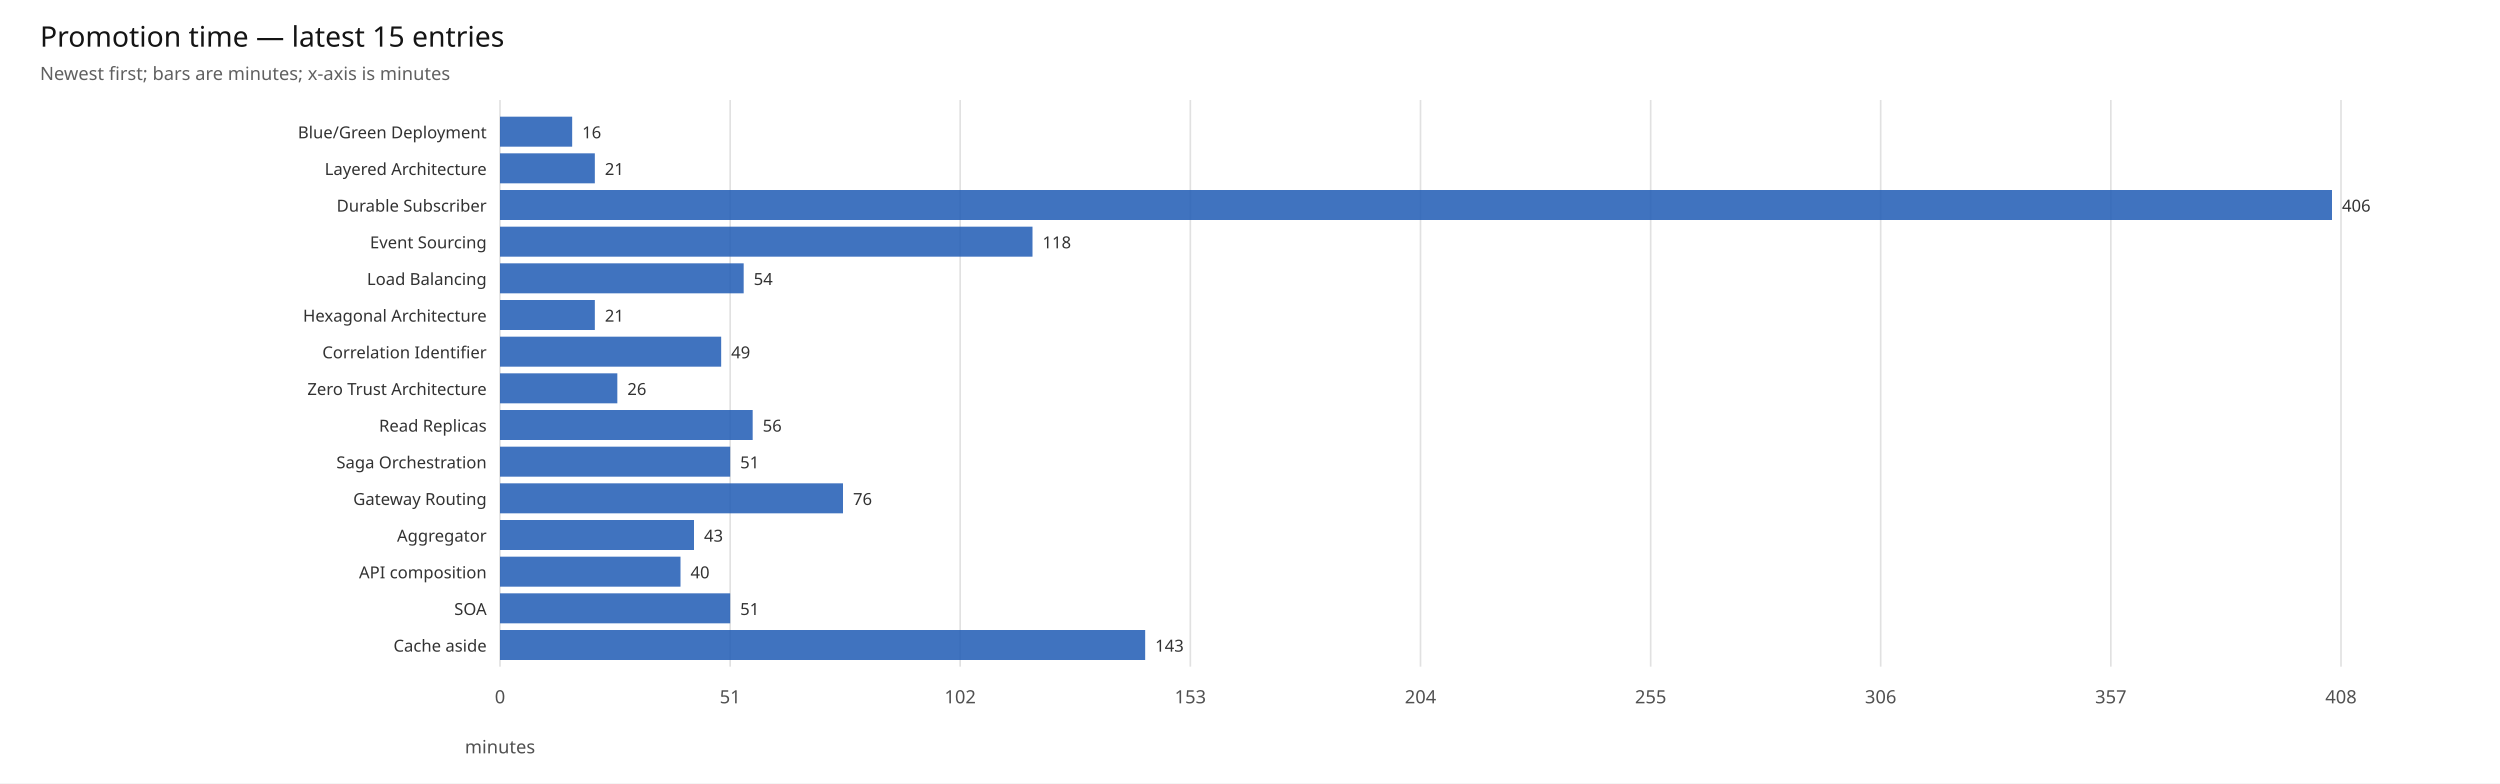
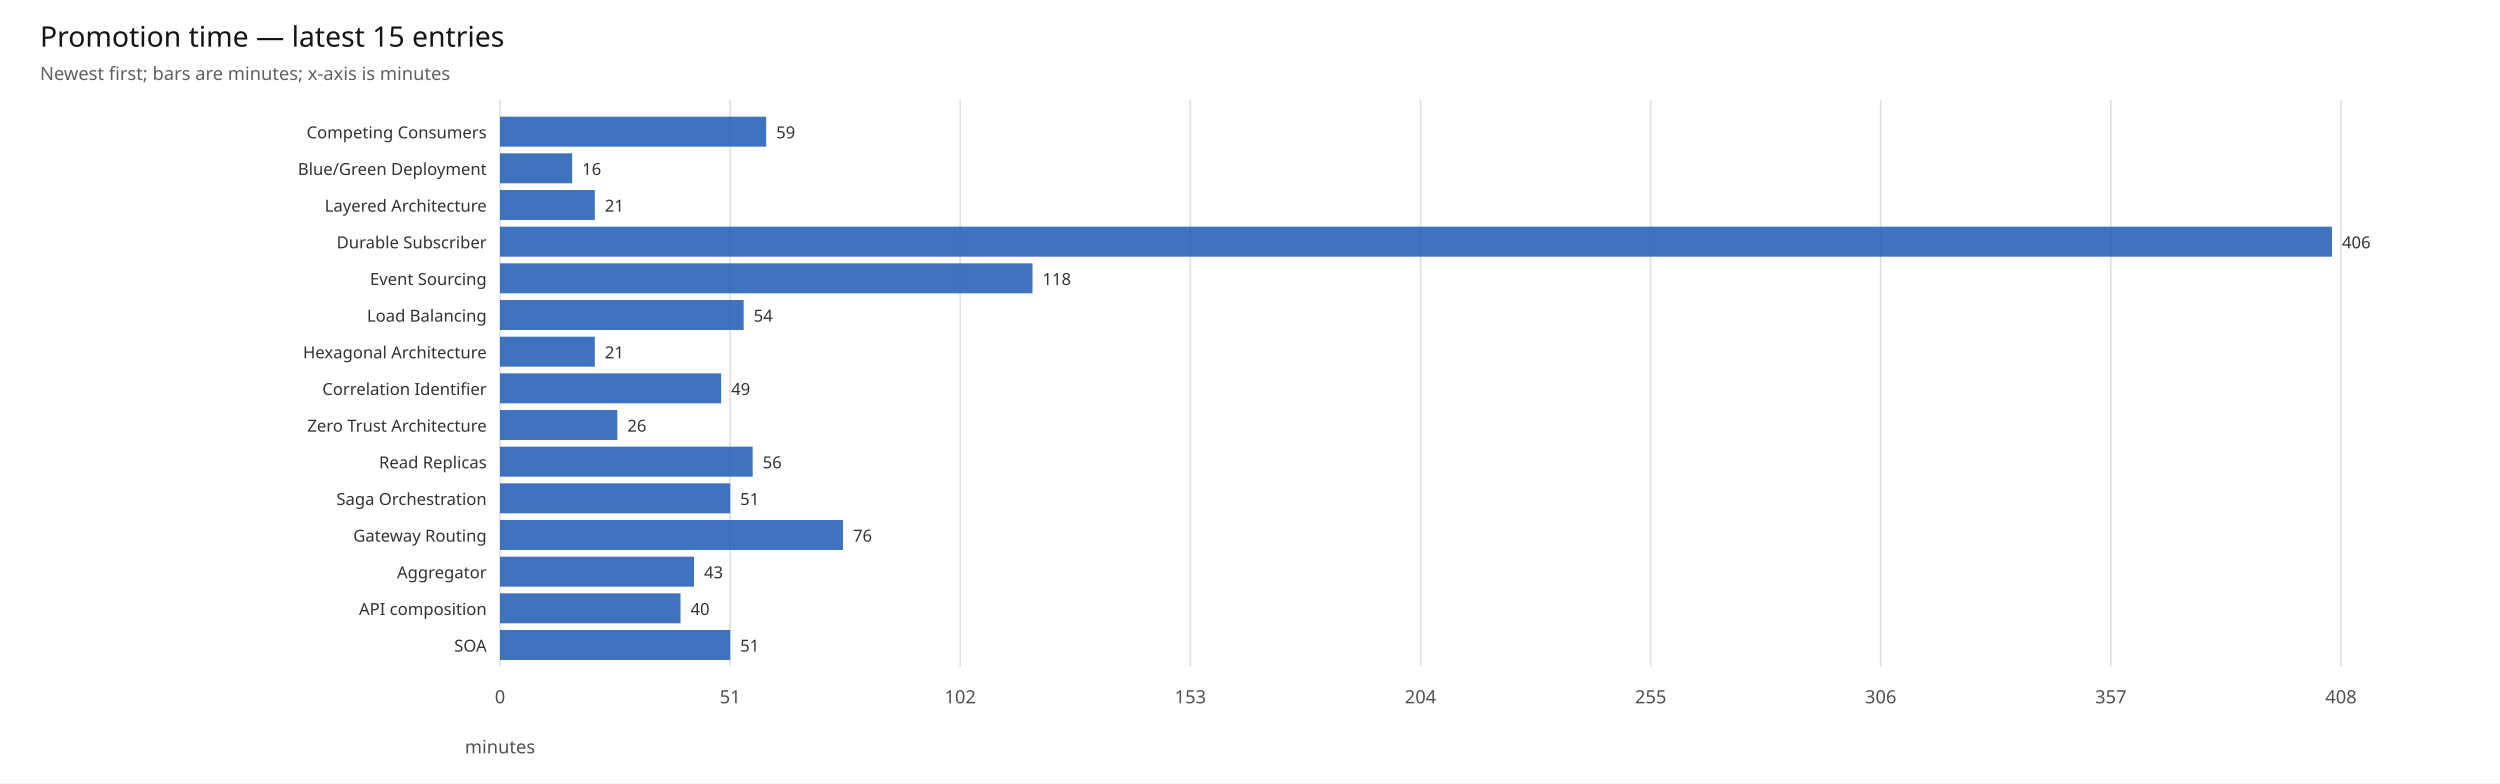
<svg xmlns="http://www.w3.org/2000/svg" width="1500" height="470" viewBox="0 0 1500 470">
  <rect width="100%" height="100%" fill="white" />
  <text x="24" y="28" font-family="Verdana" font-size="17" fill="#141414">Promotion time — latest 15 entries</text>
  <text x="24" y="48" font-family="Verdana" font-size="11" fill="#606060">Newest first; bars are minutes; x-axis is minutes</text>
  <line x1="300.0" y1="60" x2="300.0" y2="400" stroke="#e1e1e1" />
  <text x="300.0" y="422" text-anchor="middle" font-family="Verdana" font-size="11" fill="#505050">0</text>
  <line x1="438.1" y1="60" x2="438.1" y2="400" stroke="#e1e1e1" />
  <text x="438.1" y="422" text-anchor="middle" font-family="Verdana" font-size="11" fill="#505050">51</text>
  <line x1="576.1" y1="60" x2="576.1" y2="400" stroke="#e1e1e1" />
  <text x="576.1" y="422" text-anchor="middle" font-family="Verdana" font-size="11" fill="#505050">102</text>
  <line x1="714.2" y1="60" x2="714.2" y2="400" stroke="#e1e1e1" />
  <text x="714.2" y="422" text-anchor="middle" font-family="Verdana" font-size="11" fill="#505050">153</text>
  <line x1="852.3" y1="60" x2="852.3" y2="400" stroke="#e1e1e1" />
  <text x="852.3" y="422" text-anchor="middle" font-family="Verdana" font-size="11" fill="#505050">204</text>
  <line x1="990.4" y1="60" x2="990.4" y2="400" stroke="#e1e1e1" />
  <text x="990.4" y="422" text-anchor="middle" font-family="Verdana" font-size="11" fill="#505050">255</text>
  <line x1="1128.4" y1="60" x2="1128.4" y2="400" stroke="#e1e1e1" />
  <text x="1128.4" y="422" text-anchor="middle" font-family="Verdana" font-size="11" fill="#505050">306</text>
  <line x1="1266.5" y1="60" x2="1266.5" y2="400" stroke="#e1e1e1" />
  <text x="1266.5" y="422" text-anchor="middle" font-family="Verdana" font-size="11" fill="#505050">357</text>
  <line x1="1404.6" y1="60" x2="1404.6" y2="400" stroke="#e1e1e1" />
  <text x="1404.6" y="422" text-anchor="middle" font-family="Verdana" font-size="11" fill="#505050">408</text>
-   <rect x="300" y="70" width="43.3" height="18" fill="#1e5ab4" opacity="0.85" />
-   <text x="292" y="83" text-anchor="end" font-family="Verdana" font-size="10" fill="#323232">Blue/Green Deployment</text>
-   <text x="349.3" y="83" font-family="Verdana" font-size="10" fill="#323232">16</text>
-   <rect x="300" y="92" width="56.9" height="18" fill="#1e5ab4" opacity="0.85" />
-   <text x="292" y="105" text-anchor="end" font-family="Verdana" font-size="10" fill="#323232">Layered Architecture</text>
-   <text x="362.9" y="105" font-family="Verdana" font-size="10" fill="#323232">21</text>
-   <rect x="300" y="114" width="1099.2" height="18" fill="#1e5ab4" opacity="0.85" />
-   <text x="292" y="127" text-anchor="end" font-family="Verdana" font-size="10" fill="#323232">Durable Subscriber</text>
-   <text x="1405.2" y="127" font-family="Verdana" font-size="10" fill="#323232">406</text>
-   <rect x="300" y="136" width="319.5" height="18" fill="#1e5ab4" opacity="0.85" />
-   <text x="292" y="149" text-anchor="end" font-family="Verdana" font-size="10" fill="#323232">Event Sourcing</text>
-   <text x="625.5" y="149" font-family="Verdana" font-size="10" fill="#323232">118</text>
-   <rect x="300" y="158" width="146.2" height="18" fill="#1e5ab4" opacity="0.85" />
-   <text x="292" y="171" text-anchor="end" font-family="Verdana" font-size="10" fill="#323232">Load Balancing</text>
-   <text x="452.2" y="171" font-family="Verdana" font-size="10" fill="#323232">54</text>
-   <rect x="300" y="180" width="56.9" height="18" fill="#1e5ab4" opacity="0.85" />
-   <text x="292" y="193" text-anchor="end" font-family="Verdana" font-size="10" fill="#323232">Hexagonal Architecture</text>
-   <text x="362.9" y="193" font-family="Verdana" font-size="10" fill="#323232">21</text>
-   <rect x="300" y="202" width="132.7" height="18" fill="#1e5ab4" opacity="0.85" />
-   <text x="292" y="215" text-anchor="end" font-family="Verdana" font-size="10" fill="#323232">Correlation Identifier</text>
-   <text x="438.7" y="215" font-family="Verdana" font-size="10" fill="#323232">49</text>
-   <rect x="300" y="224" width="70.4" height="18" fill="#1e5ab4" opacity="0.85" />
-   <text x="292" y="237" text-anchor="end" font-family="Verdana" font-size="10" fill="#323232">Zero Trust Architecture</text>
-   <text x="376.4" y="237" font-family="Verdana" font-size="10" fill="#323232">26</text>
-   <rect x="300" y="246" width="151.6" height="18" fill="#1e5ab4" opacity="0.85" />
-   <text x="292" y="259" text-anchor="end" font-family="Verdana" font-size="10" fill="#323232">Read Replicas</text>
-   <text x="457.6" y="259" font-family="Verdana" font-size="10" fill="#323232">56</text>
-   <rect x="300" y="268" width="138.1" height="18" fill="#1e5ab4" opacity="0.85" />
-   <text x="292" y="281" text-anchor="end" font-family="Verdana" font-size="10" fill="#323232">Saga Orchestration</text>
-   <text x="444.1" y="281" font-family="Verdana" font-size="10" fill="#323232">51</text>
-   <rect x="300" y="290" width="205.8" height="18" fill="#1e5ab4" opacity="0.85" />
-   <text x="292" y="303" text-anchor="end" font-family="Verdana" font-size="10" fill="#323232">Gateway Routing</text>
-   <text x="511.8" y="303" font-family="Verdana" font-size="10" fill="#323232">76</text>
-   <rect x="300" y="312" width="116.4" height="18" fill="#1e5ab4" opacity="0.85" />
-   <text x="292" y="325" text-anchor="end" font-family="Verdana" font-size="10" fill="#323232">Aggregator</text>
-   <text x="422.4" y="325" font-family="Verdana" font-size="10" fill="#323232">43</text>
-   <rect x="300" y="334" width="108.3" height="18" fill="#1e5ab4" opacity="0.85" />
-   <text x="292" y="347" text-anchor="end" font-family="Verdana" font-size="10" fill="#323232">API composition</text>
-   <text x="414.3" y="347" font-family="Verdana" font-size="10" fill="#323232">40</text>
-   <rect x="300" y="356" width="138.1" height="18" fill="#1e5ab4" opacity="0.85" />
-   <text x="292" y="369" text-anchor="end" font-family="Verdana" font-size="10" fill="#323232">SOA</text>
-   <text x="444.1" y="369" font-family="Verdana" font-size="10" fill="#323232">51</text>
-   <rect x="300" y="378" width="387.1" height="18" fill="#1e5ab4" opacity="0.85" />
-   <text x="292" y="391" text-anchor="end" font-family="Verdana" font-size="10" fill="#323232">Cache aside</text>
-   <text x="693.1" y="391" font-family="Verdana" font-size="10" fill="#323232">143</text>
+   <rect x="300" y="70" width="159.7" height="18" fill="#1e5ab4" opacity="0.85" />
+   <text x="292" y="83" text-anchor="end" font-family="Verdana" font-size="10" fill="#323232">Competing Consumers</text>
+   <text x="465.7" y="83" font-family="Verdana" font-size="10" fill="#323232">59</text>
+   <rect x="300" y="92" width="43.3" height="18" fill="#1e5ab4" opacity="0.85" />
+   <text x="292" y="105" text-anchor="end" font-family="Verdana" font-size="10" fill="#323232">Blue/Green Deployment</text>
+   <text x="349.3" y="105" font-family="Verdana" font-size="10" fill="#323232">16</text>
+   <rect x="300" y="114" width="56.9" height="18" fill="#1e5ab4" opacity="0.85" />
+   <text x="292" y="127" text-anchor="end" font-family="Verdana" font-size="10" fill="#323232">Layered Architecture</text>
+   <text x="362.9" y="127" font-family="Verdana" font-size="10" fill="#323232">21</text>
+   <rect x="300" y="136" width="1099.2" height="18" fill="#1e5ab4" opacity="0.85" />
+   <text x="292" y="149" text-anchor="end" font-family="Verdana" font-size="10" fill="#323232">Durable Subscriber</text>
+   <text x="1405.2" y="149" font-family="Verdana" font-size="10" fill="#323232">406</text>
+   <rect x="300" y="158" width="319.5" height="18" fill="#1e5ab4" opacity="0.85" />
+   <text x="292" y="171" text-anchor="end" font-family="Verdana" font-size="10" fill="#323232">Event Sourcing</text>
+   <text x="625.5" y="171" font-family="Verdana" font-size="10" fill="#323232">118</text>
+   <rect x="300" y="180" width="146.2" height="18" fill="#1e5ab4" opacity="0.85" />
+   <text x="292" y="193" text-anchor="end" font-family="Verdana" font-size="10" fill="#323232">Load Balancing</text>
+   <text x="452.2" y="193" font-family="Verdana" font-size="10" fill="#323232">54</text>
+   <rect x="300" y="202" width="56.9" height="18" fill="#1e5ab4" opacity="0.85" />
+   <text x="292" y="215" text-anchor="end" font-family="Verdana" font-size="10" fill="#323232">Hexagonal Architecture</text>
+   <text x="362.9" y="215" font-family="Verdana" font-size="10" fill="#323232">21</text>
+   <rect x="300" y="224" width="132.7" height="18" fill="#1e5ab4" opacity="0.85" />
+   <text x="292" y="237" text-anchor="end" font-family="Verdana" font-size="10" fill="#323232">Correlation Identifier</text>
+   <text x="438.7" y="237" font-family="Verdana" font-size="10" fill="#323232">49</text>
+   <rect x="300" y="246" width="70.4" height="18" fill="#1e5ab4" opacity="0.85" />
+   <text x="292" y="259" text-anchor="end" font-family="Verdana" font-size="10" fill="#323232">Zero Trust Architecture</text>
+   <text x="376.4" y="259" font-family="Verdana" font-size="10" fill="#323232">26</text>
+   <rect x="300" y="268" width="151.6" height="18" fill="#1e5ab4" opacity="0.85" />
+   <text x="292" y="281" text-anchor="end" font-family="Verdana" font-size="10" fill="#323232">Read Replicas</text>
+   <text x="457.6" y="281" font-family="Verdana" font-size="10" fill="#323232">56</text>
+   <rect x="300" y="290" width="138.1" height="18" fill="#1e5ab4" opacity="0.85" />
+   <text x="292" y="303" text-anchor="end" font-family="Verdana" font-size="10" fill="#323232">Saga Orchestration</text>
+   <text x="444.1" y="303" font-family="Verdana" font-size="10" fill="#323232">51</text>
+   <rect x="300" y="312" width="205.8" height="18" fill="#1e5ab4" opacity="0.85" />
+   <text x="292" y="325" text-anchor="end" font-family="Verdana" font-size="10" fill="#323232">Gateway Routing</text>
+   <text x="511.8" y="325" font-family="Verdana" font-size="10" fill="#323232">76</text>
+   <rect x="300" y="334" width="116.4" height="18" fill="#1e5ab4" opacity="0.85" />
+   <text x="292" y="347" text-anchor="end" font-family="Verdana" font-size="10" fill="#323232">Aggregator</text>
+   <text x="422.4" y="347" font-family="Verdana" font-size="10" fill="#323232">43</text>
+   <rect x="300" y="356" width="108.3" height="18" fill="#1e5ab4" opacity="0.85" />
+   <text x="292" y="369" text-anchor="end" font-family="Verdana" font-size="10" fill="#323232">API composition</text>
+   <text x="414.3" y="369" font-family="Verdana" font-size="10" fill="#323232">40</text>
+   <rect x="300" y="378" width="138.1" height="18" fill="#1e5ab4" opacity="0.85" />
+   <text x="292" y="391" text-anchor="end" font-family="Verdana" font-size="10" fill="#323232">SOA</text>
+   <text x="444.1" y="391" font-family="Verdana" font-size="10" fill="#323232">51</text>
  <text x="300" y="452" text-anchor="middle" font-family="Verdana" font-size="11" fill="#505050">minutes</text>
</svg>
